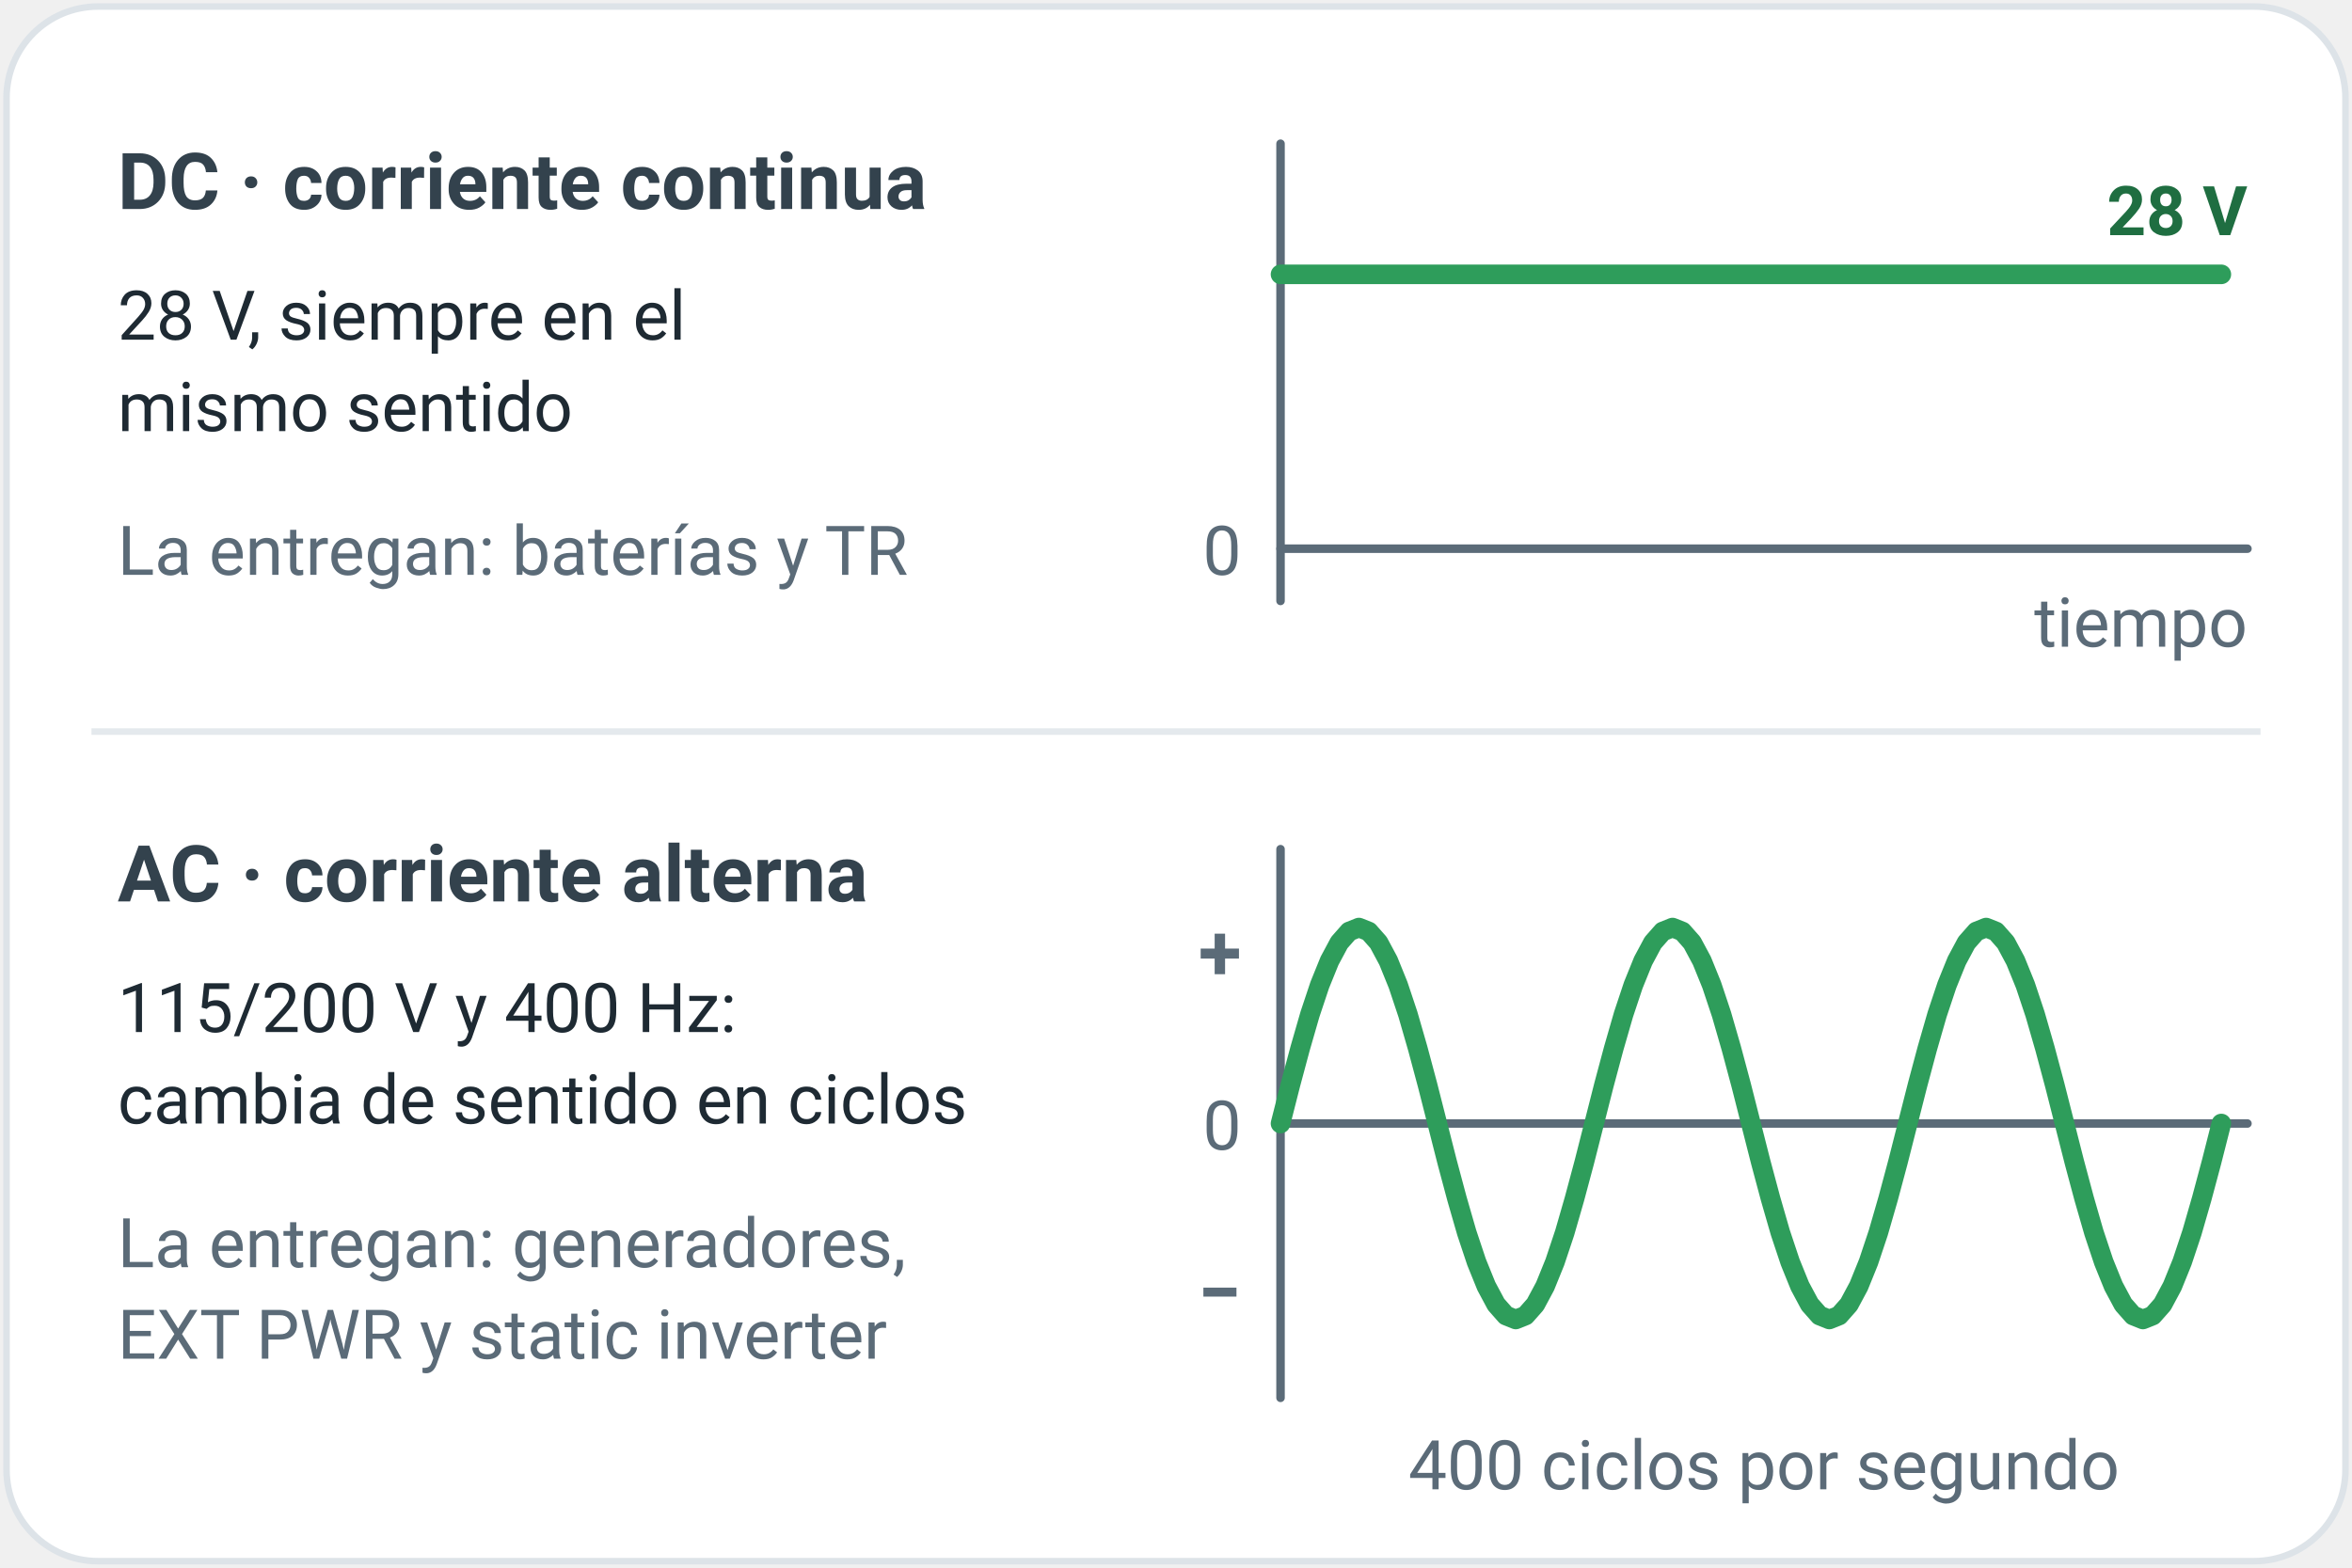
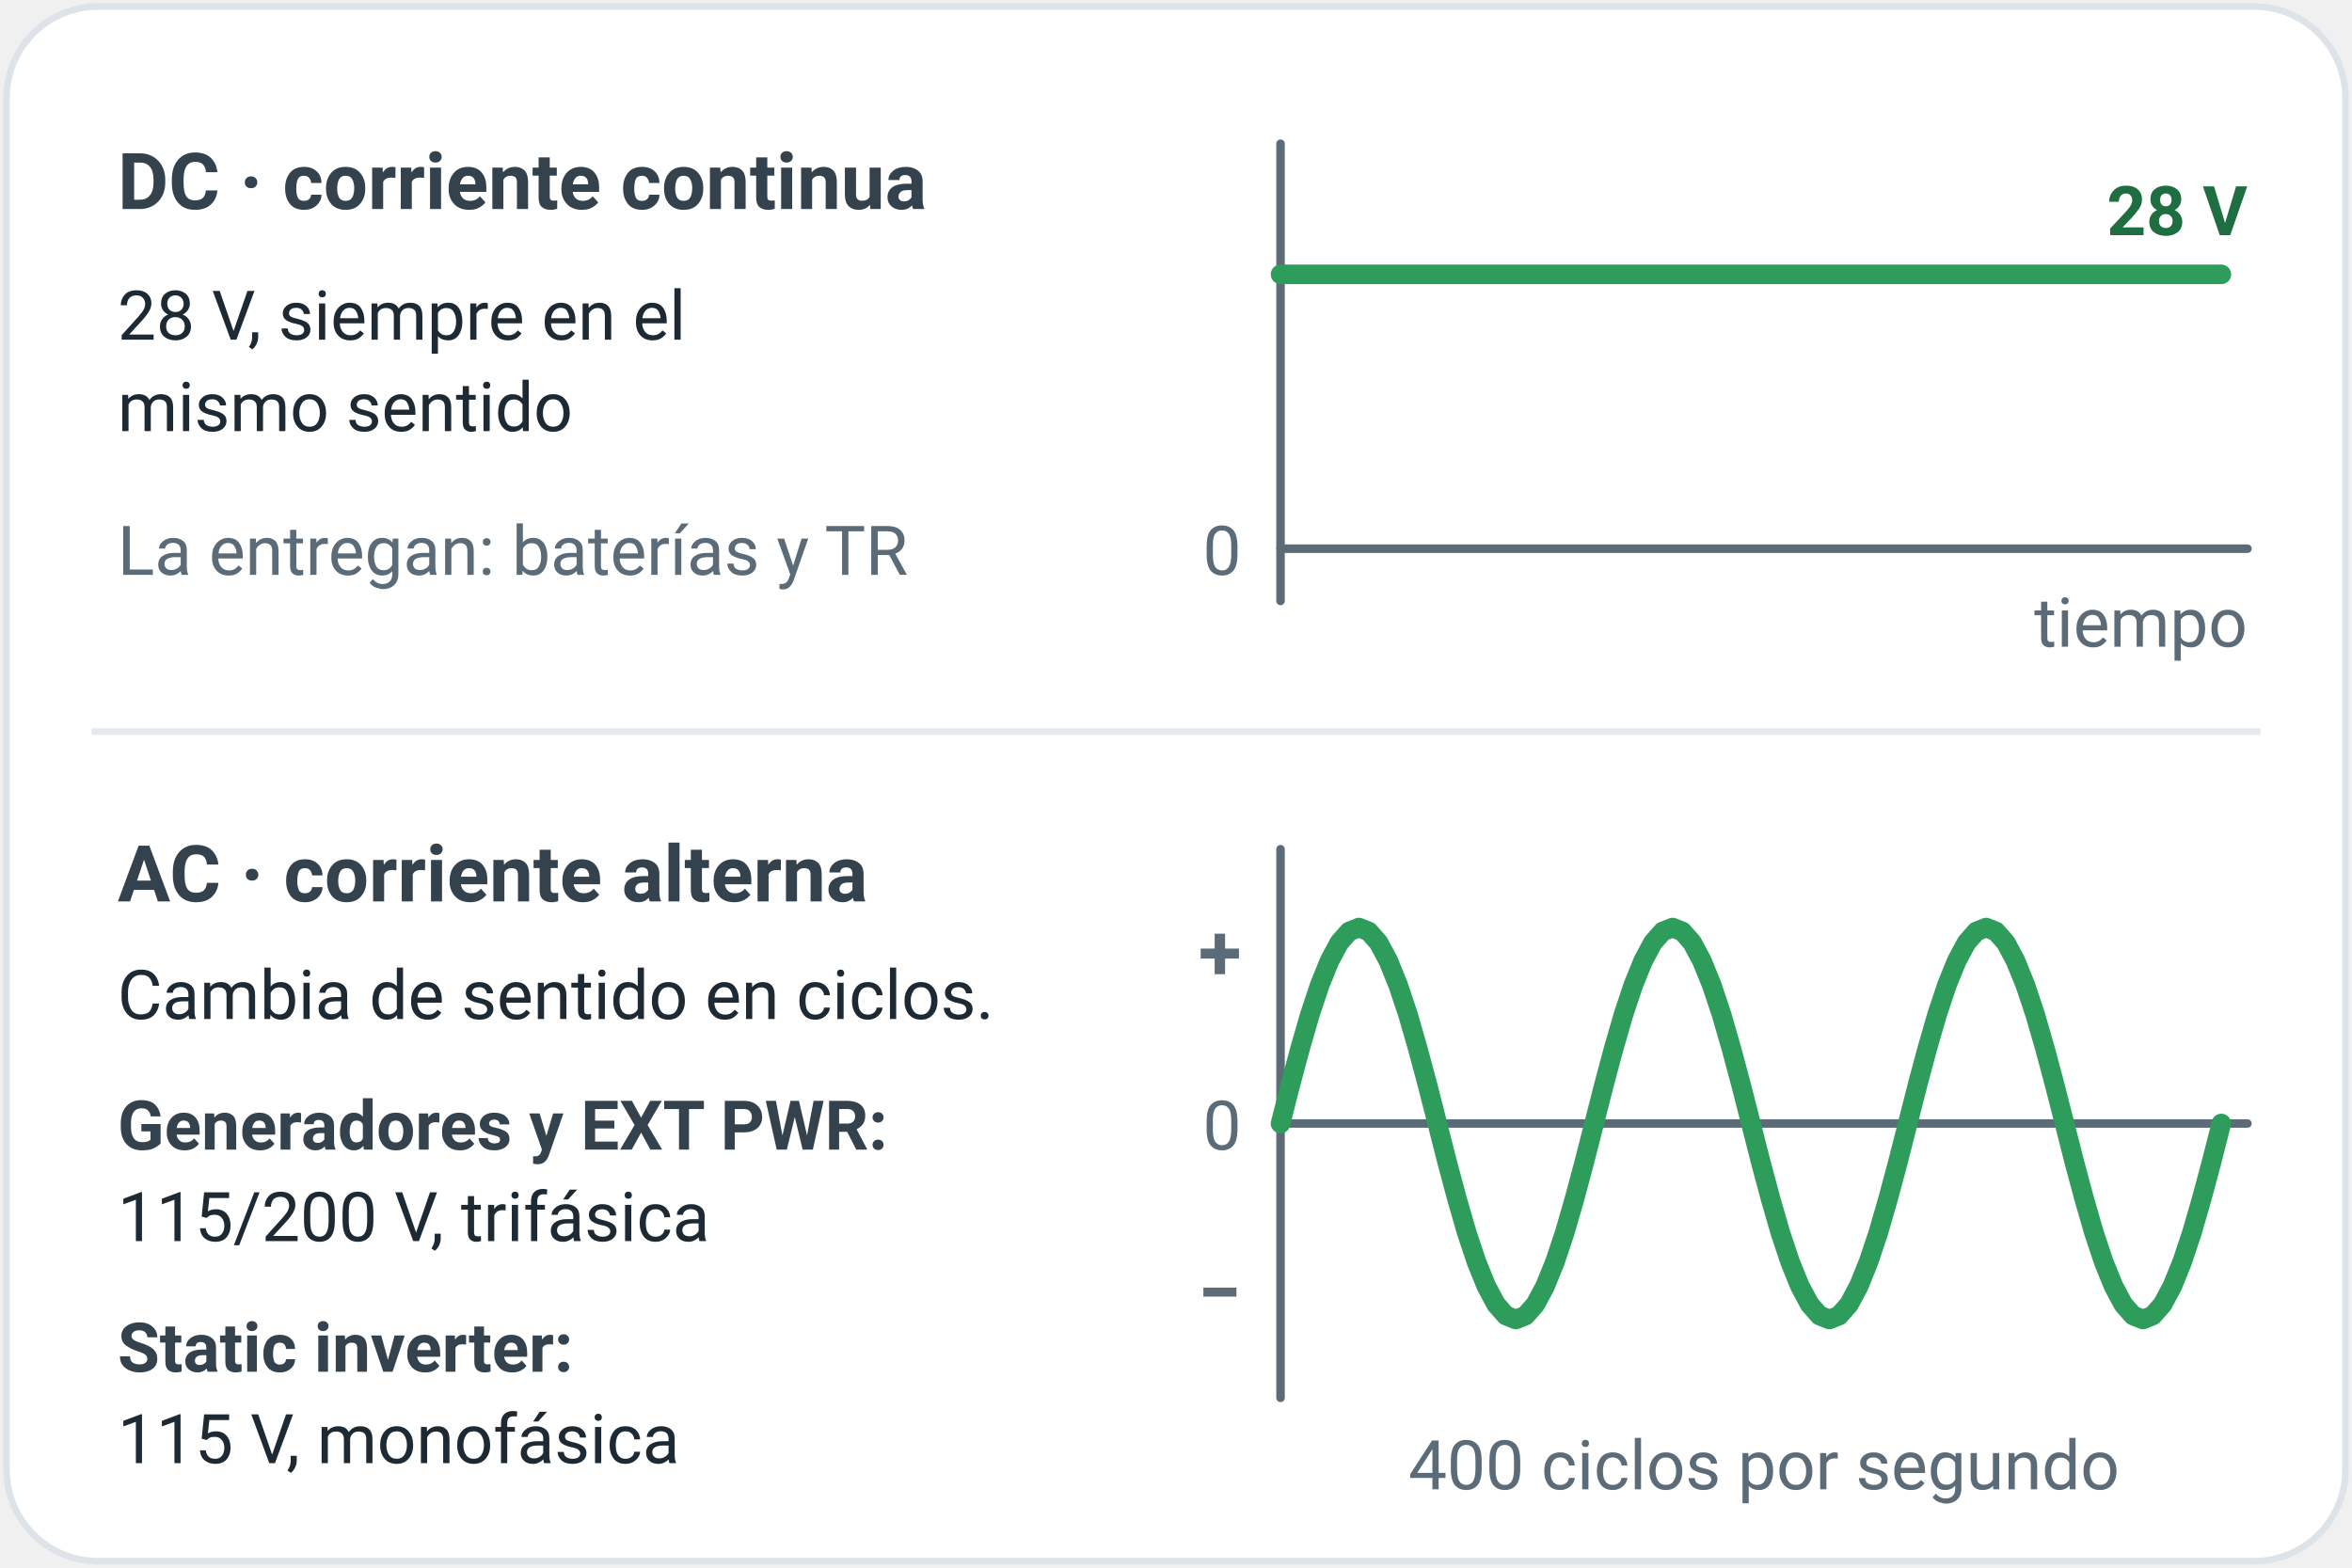
<svg xmlns="http://www.w3.org/2000/svg" viewBox="0 0 360 240" font-family="system-ui, -apple-system, 'Segoe UI', Roboto, sans-serif" role="img" aria-labelledby="t d">
  <rect x="1" y="1" width="358" height="238" rx="14" fill="#FFFFFF" stroke="#DDE3E8" />
  <text x="18" y="32" font-size="12" font-weight="700" fill="#33424D">DC · corriente continua</text>
  <text x="18" y="52" font-size="10.5" fill="#1E2A33">28 V, siempre en el</text>
  <text x="18" y="66" font-size="10.5" fill="#1E2A33">mismo sentido</text>
  <text x="18" y="88" font-size="10.5" fill="#5B6B78">La entregan: baterías y TR</text>
  <path d="M196 22 L196 92" fill="none" stroke="#5B6B78" stroke-width="1.3" stroke-linecap="round" stroke-linejoin="round" />
  <path d="M196 84 L344 84" fill="none" stroke="#5B6B78" stroke-width="1.3" stroke-linecap="round" stroke-linejoin="round" />
  <text x="190" y="88" text-anchor="end" font-size="10.5" fill="#5B6B78">0</text>
  <text x="344" y="99" text-anchor="end" font-size="10.5" fill="#5B6B78">tiempo</text>
  <path d="M196 42 L340 42" fill="none" stroke="#2E9D5B" stroke-width="3" stroke-linecap="round" stroke-linejoin="round" />
  <text x="344" y="36" text-anchor="end" font-size="10.5" font-weight="700" fill="#1F6E41">28 V</text>
  <line x1="14" y1="112" x2="346" y2="112" stroke="#E4E9ED" stroke-width="1" />
  <text x="18" y="138" font-size="12" font-weight="700" fill="#33424D">AC · corriente alterna</text>
-   <text x="18" y="158" font-size="10.5" fill="#1E2A33">115/200 V y 400 Hz:</text>
-   <text x="18" y="172" font-size="10.5" fill="#1E2A33">cambia de sentido en ciclos</text>
-   <text x="18" y="194" font-size="10.5" fill="#5B6B78">La entregan: generadores,</text>
-   <text x="18" y="208" font-size="10.5" fill="#5B6B78">EXT PWR y static inverter</text>
+   <text x="18" y="156" font-size="10.5" fill="#1E2A33">Cambia de sentido en ciclos.</text>
+   <text x="18" y="176" font-size="10.5" font-weight="600" fill="#33424D">Generadores y EXT PWR:</text>
+   <text x="18" y="190" font-size="10.5" fill="#1E2A33">115/200 V, trifásica</text>
+   <text x="18" y="210" font-size="10.5" font-weight="600" fill="#33424D">Static inverter:</text>
+   <text x="18" y="224" font-size="10.5" fill="#1E2A33">115 V, monofásica</text>
  <path d="M196 130 L196 214" fill="none" stroke="#5B6B78" stroke-width="1.3" stroke-linecap="round" stroke-linejoin="round" />
  <path d="M196 172 L344 172" fill="none" stroke="#5B6B78" stroke-width="1.3" stroke-linecap="round" stroke-linejoin="round" />
  <text x="190" y="176" text-anchor="end" font-size="10.5" fill="#5B6B78">0</text>
  <text x="190" y="150" text-anchor="end" font-size="12" font-weight="700" fill="#5B6B78">+</text>
  <text x="190" y="202" text-anchor="end" font-size="12" font-weight="700" fill="#5B6B78">−</text>
  <path d="M196 172 L197.5 166.1 L199 160.5 L200.5 155.3 L202 150.8 L203.5 147.1 L205 144.3 L206.5 142.6 L208 142 L209.5 142.6 L211 144.3 L212.5 147.1 L214 150.8 L215.5 155.3 L217 160.5 L218.5 166.1 L220 172 L221.5 177.9 L223 183.5 L224.5 188.7 L226 193.2 L227.5 196.9 L229 199.7 L230.5 201.4 L232 202 L233.5 201.4 L235 199.7 L236.5 196.9 L238 193.2 L239.5 188.7 L241 183.5 L242.5 177.9 L244 172 L245.5 166.1 L247 160.5 L248.5 155.3 L250 150.8 L251.5 147.1 L253 144.3 L254.5 142.6 L256 142 L257.5 142.6 L259 144.3 L260.5 147.1 L262 150.8 L263.5 155.3 L265 160.5 L266.5 166.1 L268 172 L269.5 177.9 L271 183.5 L272.5 188.7 L274 193.2 L275.5 196.9 L277 199.7 L278.5 201.4 L280 202 L281.5 201.4 L283 199.7 L284.5 196.9 L286 193.2 L287.5 188.7 L289 183.5 L290.5 177.9 L292 172 L293.5 166.1 L295 160.5 L296.5 155.3 L298 150.8 L299.5 147.1 L301 144.3 L302.5 142.6 L304 142 L305.5 142.6 L307 144.3 L308.5 147.1 L310 150.8 L311.5 155.3 L313 160.5 L314.5 166.1 L316 172 L317.5 177.9 L319 183.5 L320.5 188.7 L322 193.2 L323.5 196.9 L325 199.7 L326.5 201.4 L328 202 L329.5 201.4 L331 199.7 L332.5 196.9 L334 193.2 L335.5 188.7 L337 183.5 L338.5 177.9 L340 172" fill="none" stroke="#2E9D5B" stroke-width="3" stroke-linecap="round" stroke-linejoin="round" />
  <text x="270" y="228" text-anchor="middle" font-size="10.5" fill="#5B6B78">400 ciclos por segundo</text>
</svg>
